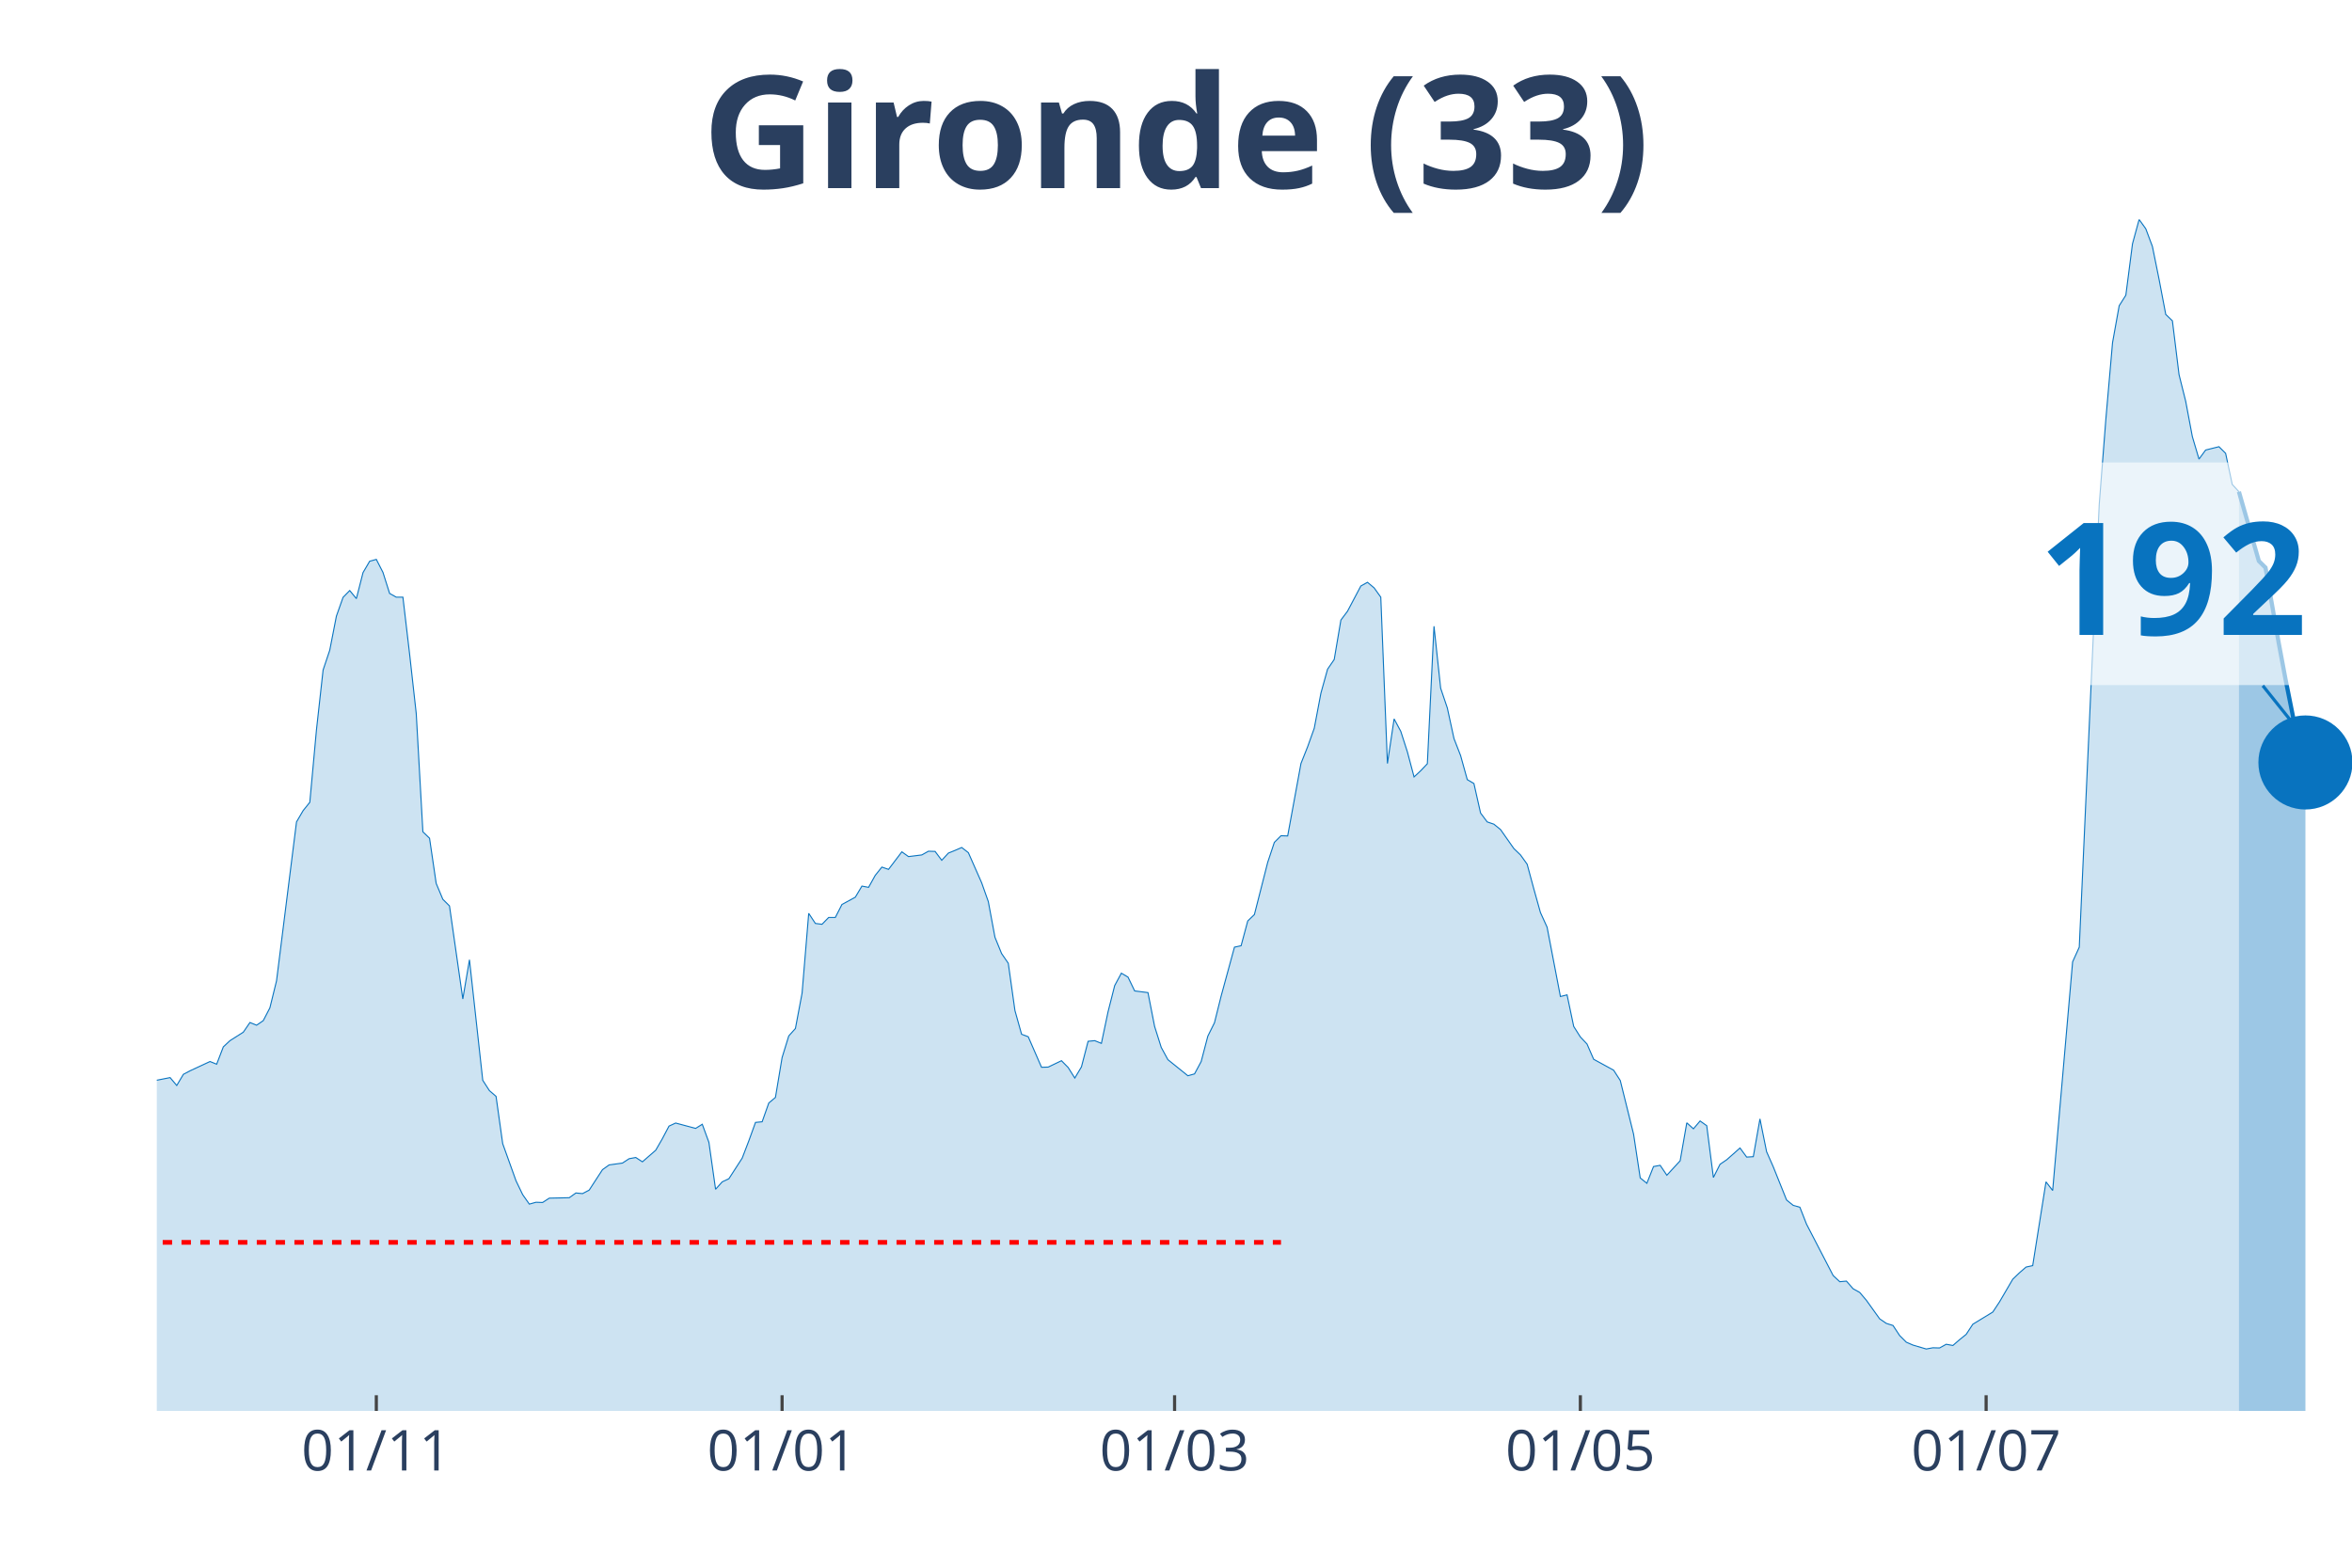
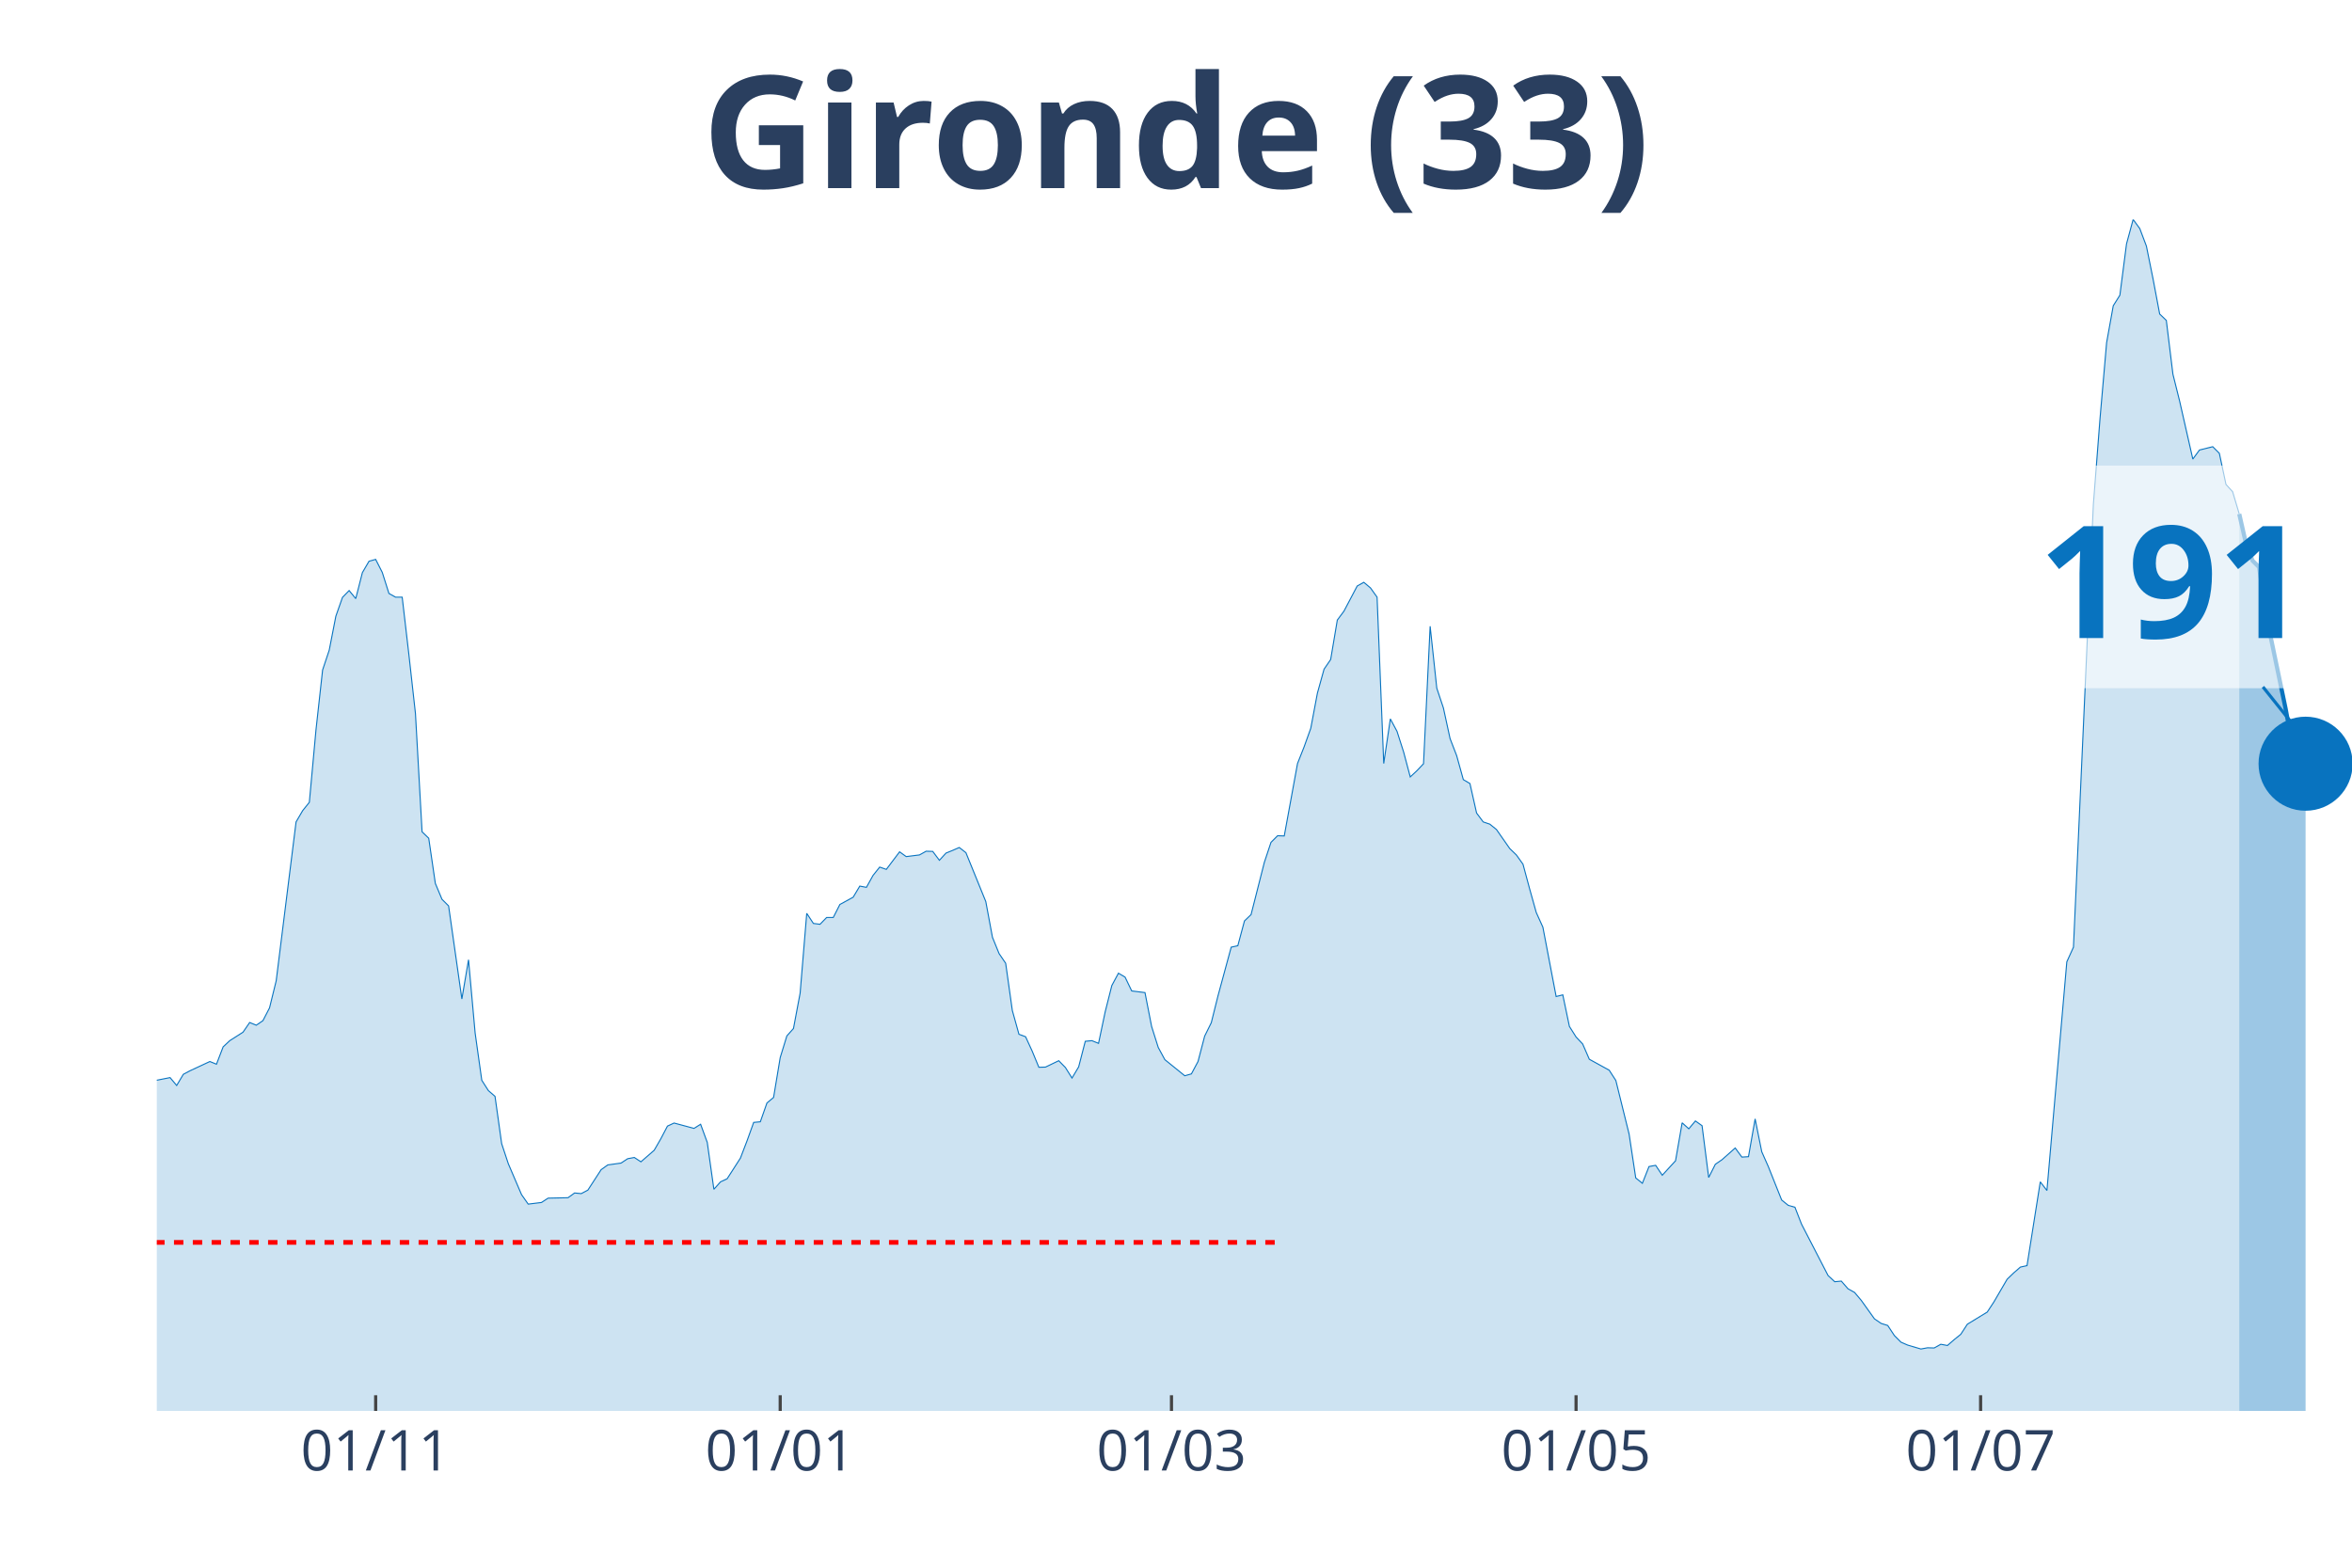
<svg xmlns="http://www.w3.org/2000/svg" class="main-svg" width="1125" height="750" style="" viewBox="0 0 750 500">
  <rect x="0" y="0" width="750" height="500" style="fill: rgb(0, 0, 0); fill-opacity: 0;" />
-   <defs id="defs-201522">
+   <defs id="defs-a0b388">
    <g class="clips">
-       <clipPath id="clip201522xyplot" class="plotclip">
+       <clipPath id="clipa0b388xyplot" class="plotclip">
        <rect width="700" height="380" />
      </clipPath>
-       <clipPath class="axesclip" id="clip201522x">
+       <clipPath class="axesclip" id="clipa0b388x">
        <rect x="50" y="0" width="700" height="500" />
      </clipPath>
-       <clipPath class="axesclip" id="clip201522y">
+       <clipPath class="axesclip" id="clipa0b388y">
        <rect x="0" y="70" width="750" height="380" />
      </clipPath>
-       <clipPath class="axesclip" id="clip201522xy">
+       <clipPath class="axesclip" id="clipa0b388xy">
        <rect x="50" y="70" width="700" height="380" />
      </clipPath>
    </g>
    <g class="gradients" />
  </defs>
  <g class="bglayer">
    <rect class="bg" x="50" y="70" width="700" height="380" style="fill: rgb(0, 0, 0); fill-opacity: 0; stroke-width: 0;" />
  </g>
  <g class="layer-below">
    <g class="imagelayer" />
    <g class="shapelayer" />
  </g>
  <g class="cartesianlayer">
    <g class="subplot xy">
      <g class="layer-subplot">
        <g class="shapelayer" />
        <g class="imagelayer" />
      </g>
      <g class="gridlayer">
        <g class="x">
-           <path class="xgrid crisp" transform="translate(120,0)" d="M0,70v380" style="stroke: rgb(255, 255, 255); stroke-opacity: 1; stroke-width: 1px;" />
-           <path class="xgrid crisp" transform="translate(249.39,0)" d="M0,70v380" style="stroke: rgb(255, 255, 255); stroke-opacity: 1; stroke-width: 1px;" />
-           <path class="xgrid crisp" transform="translate(374.55,0)" d="M0,70v380" style="stroke: rgb(255, 255, 255); stroke-opacity: 1; stroke-width: 1px;" />
-           <path class="xgrid crisp" transform="translate(503.94,0)" d="M0,70v380" style="stroke: rgb(255, 255, 255); stroke-opacity: 1; stroke-width: 1px;" />
-           <path class="xgrid crisp" transform="translate(633.33,0)" d="M0,70v380" style="stroke: rgb(255, 255, 255); stroke-opacity: 1; stroke-width: 1px;" />
+           <path class="xgrid crisp" transform="translate(119.79,0)" d="M0,70v380" style="stroke: rgb(255, 255, 255); stroke-opacity: 1; stroke-width: 1px;" />
+           <path class="xgrid crisp" transform="translate(248.79,0)" d="M0,70v380" style="stroke: rgb(255, 255, 255); stroke-opacity: 1; stroke-width: 1px;" />
+           <path class="xgrid crisp" transform="translate(373.56,0)" d="M0,70v380" style="stroke: rgb(255, 255, 255); stroke-opacity: 1; stroke-width: 1px;" />
+           <path class="xgrid crisp" transform="translate(502.57,0)" d="M0,70v380" style="stroke: rgb(255, 255, 255); stroke-opacity: 1; stroke-width: 1px;" />
+           <path class="xgrid crisp" transform="translate(631.57,0)" d="M0,70v380" style="stroke: rgb(255, 255, 255); stroke-opacity: 1; stroke-width: 1px;" />
        </g>
        <g class="y" />
      </g>
      <g class="zerolinelayer" />
      <path class="xlines-below" />
      <path class="ylines-below" />
      <g class="overlines-below" />
      <g class="xaxislayer-below" />
      <g class="yaxislayer-below" />
      <g class="overaxes-below" />
-       <g class="plot" transform="translate(50, 70)" clip-path="url('#clip201522xyplot')">
+       <g class="plot" transform="translate(50, 70)" clip-path="url('#clipa0b388xyplot')">
        <g class="scatterlayer mlayer">
-           <g class="trace scatter trace4f0960" style="stroke-miterlimit: 2;">
+           <g class="trace scatter tracedf7445" style="stroke-miterlimit: 2;">
            <g class="fills">
              <g>
-                 <path class="js-fill" d="M663.94,380L-288.48,380L-288.48,378.29L-252.42,379.21L-250.3,379.41L-180.3,377.43L-178.18,376.77L-161.21,374.47L-159.09,374.08L-150.61,372.04L-148.48,371.57L-135.76,373.62L-133.64,375.19L-123.03,374.47L-120.91,373.02L-116.67,372.1L-114.55,371.77L-97.58,353.28L-95.45,343.34L-78.48,279.62L-76.36,260.33L-74.24,247.96L-72.12,245.13L-70,244.47L-67.88,229.13L-63.64,199.71L-61.52,198.79L-59.39,191.55L-57.27,193.32L-55.15,192.99L-53.03,190.1L-48.79,209.39L-46.67,212.22L-44.55,219.72L-42.42,221.3L-40.3,223.47L-38.18,228.61L-36.06,223.27L-33.94,224.46L-31.82,227.29L-29.7,227.09L-27.58,225.91L-25.45,227.62L-23.33,233.41L-21.21,245.59L-19.09,251.97L-16.97,261.32L-14.85,267.18L-12.73,269.35L-8.48,271.26L-6.36,274.88L-4.24,276.99L-2.12,274.95L4.24,273.69L6.36,276.2L8.48,272.64L10.61,271.52L16.97,268.56L19.09,269.42L21.21,263.89L23.33,261.91L27.58,259.21L29.7,256.12L31.82,256.98L33.94,255.53L36.06,251.45L38.18,242.82L44.55,192.14L46.67,188.52L48.79,185.89L50.91,162.78L53.03,143.69L55.15,137.37L57.27,126.51L59.39,120.52L61.52,118.35L63.64,120.92L65.76,112.62L67.88,109L70,108.41L72.12,112.56L74.24,119.27L76.36,120.46L78.48,120.46L80.61,138.56L82.73,157.58L84.85,195.3L86.97,197.34L89.09,211.75L91.21,216.82L93.33,218.93L97.58,248.62L99.7,236.11L103.94,274.55L106.06,277.84L108.18,279.68L110.3,294.76L114.55,306.61L116.67,311.02L118.79,314.04L120.91,313.45L123.03,313.52L125.15,312.14L131.52,312L133.64,310.49L135.76,310.69L137.88,309.57L142.12,303.05L144.24,301.54L148.48,300.95L150.61,299.56L152.73,299.17L154.85,300.55L159.09,296.86L161.21,293.18L163.33,289.16L165.45,288.18L171.82,289.89L173.94,288.57L176.06,294.36L178.18,309.31L180.3,306.94L182.42,305.95L186.67,299.37L188.79,293.84L190.91,287.98L193.03,287.78L195.15,281.79L197.27,280.01L199.39,267.31L201.52,260.4L203.64,258.03L205.76,246.77L207.88,221.3L210,224.52L212.12,224.79L214.24,222.62L216.36,222.62L218.48,218.47L222.73,216.16L224.85,212.61L226.97,213.01L229.09,209.19L231.21,206.55L233.33,207.28L237.58,201.68L239.7,203.2L243.94,202.67L246.06,201.49L248.18,201.55L250.3,204.38L252.42,202.08L254.55,201.22L256.67,200.3L258.79,201.95L263.03,211.56L265.15,217.55L267.27,228.93L269.39,234.13L271.52,237.23L273.64,252.3L275.76,259.87L277.88,260.66L282.12,270.4L284.24,270.34L288.48,268.3L290.61,270.47L292.73,273.83L294.85,270.27L296.97,262.11L299.09,261.91L301.21,262.77L303.33,252.7L305.45,244.34L307.58,240.39L309.7,241.64L311.82,246.05L316.06,246.58L318.18,257.37L320.3,264.08L322.42,267.97L328.79,273.1L330.91,272.51L333.03,268.56L335.15,260.46L337.27,256.19L339.39,247.69L343.64,232.09L345.76,231.63L347.88,223.73L350,221.69L354.24,205.04L356.36,198.66L358.48,196.55L360.61,196.62L364.85,173.51L366.97,168.18L369.09,162.26L371.21,151.07L373.33,143.43L375.45,140.34L377.58,127.76L379.7,124.93L383.94,116.9L386.06,115.72L388.18,117.5L390.3,120.46L392.42,173.51L394.55,159.29L396.67,163.24L398.79,169.83L400.91,177.79L403.03,175.82L405.15,173.58L407.27,129.74L409.39,149.49L411.52,155.8L413.64,165.55L415.76,171.01L417.88,178.65L420,179.9L422.12,189.31L424.24,192.14L426.36,192.86L428.48,194.57L432.73,200.63L434.85,202.67L436.97,205.63L439.09,213.47L441.21,221.04L443.33,225.71L447.58,247.83L449.7,247.3L451.82,257.37L453.94,260.73L456.06,262.97L458.18,267.84L464.55,271.33L466.67,274.62L470.91,291.73L473.03,305.69L475.15,307.4L477.27,302.06L479.39,301.67L481.52,304.83L485.76,300.22L487.88,288.11L490,290.02L492.12,287.52L494.24,289.03L496.36,305.55L498.48,301.34L500.61,299.89L504.85,296.14L506.97,299.04L509.09,298.91L511.21,286.86L513.33,297.33L515.45,302.13L519.7,312.73L521.82,314.44L523.94,315.03L526.06,320.43L534.55,336.82L536.67,338.79L538.79,338.6L540.91,341.03L543.03,342.22L545.15,344.72L549.39,350.64L551.52,352.09L553.64,352.75L555.76,355.97L557.88,358.08L560,359L564.24,360.25L566.36,359.86L568.48,359.92L570.61,358.74L572.73,359.13L574.85,357.29L576.97,355.58L579.09,352.35L585.45,348.47L587.58,345.25L591.82,338L593.94,335.96L596.06,334.12L598.18,333.66L602.42,306.94L604.55,309.7L610.91,236.77L613.03,232.09L619.39,90.97L621.52,63.59L623.64,39.3L625.76,27.51L627.88,24.16L630,7.77L632.12,0L634.24,2.96L636.36,8.62L638.48,19.09L640.61,30.28L642.73,32.32L644.85,49.5L646.97,57.99L649.09,69.25L651.21,76.42L653.33,73.53L655.45,73L657.58,72.47L659.7,74.58L661.82,84.52L663.94,86.82" style="fill: rgb(8, 115, 191); fill-opacity: 0.2; stroke-width: 0;" />
+                 <path class="js-fill" d="M664.05,380L-287.61,380L-287.61,378.29L-251.66,379.21L-249.55,379.41L-179.76,377.43L-177.64,376.77L-160.73,374.47L-158.61,374.08L-150.15,372.04L-148.04,371.57L-135.35,373.62L-133.23,375.19L-122.66,374.47L-120.54,373.02L-116.31,372.1L-114.2,371.77L-97.28,353.28L-95.17,343.34L-78.25,279.62L-76.13,260.33L-74.02,247.96L-71.9,245.13L-69.79,244.47L-67.67,229.13L-63.44,199.71L-61.33,198.79L-59.21,191.55L-57.1,193.32L-54.98,192.99L-52.87,190.1L-48.64,209.39L-46.53,212.22L-44.41,219.72L-42.3,221.3L-40.18,223.47L-38.07,228.61L-35.95,223.27L-33.84,224.46L-31.72,227.29L-29.61,227.09L-27.49,225.91L-25.38,227.62L-23.26,233.41L-21.15,245.59L-19.03,251.97L-16.92,261.32L-14.8,267.18L-12.69,269.35L-8.46,271.26L-6.34,274.88L-4.23,276.99L-2.11,274.95L4.23,273.69L6.34,276.2L8.46,272.64L10.57,271.52L16.92,268.56L19.03,269.42L21.15,263.89L23.26,261.91L27.49,259.21L29.61,256.12L31.72,256.98L33.84,255.53L35.95,251.45L38.07,242.82L44.41,192.14L46.53,188.52L48.64,185.89L50.76,162.78L52.87,143.69L54.98,137.37L57.1,126.51L59.21,120.52L61.33,118.35L63.44,120.92L65.56,112.62L67.67,109L69.79,108.41L71.9,112.56L74.02,119.27L76.13,120.46L78.25,120.46L80.36,138.56L82.48,157.58L84.59,195.3L86.71,197.34L88.82,211.75L90.94,216.82L93.05,218.93L97.28,248.62L99.4,236.11L101.51,259.48L103.63,274.55L105.74,277.84L107.85,279.68L109.97,294.76L112.08,301.14L116.31,311.02L118.43,314.04L122.66,313.52L124.77,312.14L131.12,312L133.23,310.49L135.35,310.69L137.46,309.57L141.69,303.05L143.81,301.54L148.04,300.95L150.15,299.56L152.27,299.17L154.38,300.55L158.61,296.86L160.73,293.18L162.84,289.16L164.95,288.18L171.3,289.89L173.41,288.57L175.53,294.36L177.64,309.31L179.76,306.94L181.87,305.95L186.1,299.37L188.22,293.84L190.33,287.98L192.45,287.78L194.56,281.79L196.68,280.01L198.79,267.31L200.91,260.4L203.02,258.03L205.14,246.77L207.25,221.3L209.37,224.52L211.48,224.79L213.6,222.62L215.71,222.62L217.82,218.47L222.05,216.16L224.17,212.61L226.28,213.01L228.4,209.19L230.51,206.55L232.63,207.28L236.86,201.68L238.97,203.2L243.2,202.67L245.32,201.49L247.43,201.55L249.55,204.38L251.66,202.08L253.78,201.22L255.89,200.3L258.01,201.95L264.35,217.55L266.47,228.93L268.58,234.13L270.69,237.23L272.81,252.3L274.92,259.87L277.04,260.66L279.15,265.27L281.27,270.4L283.38,270.34L287.61,268.3L289.73,270.47L291.84,273.83L293.96,270.27L296.07,262.11L298.19,261.91L300.3,262.77L302.42,252.7L304.53,244.34L306.65,240.39L308.76,241.64L310.88,246.05L315.11,246.58L317.22,257.37L319.34,264.08L321.45,267.97L327.79,273.1L329.91,272.51L332.02,268.56L334.14,260.46L336.25,256.19L338.37,247.69L342.6,232.09L344.71,231.63L346.83,223.73L348.94,221.69L353.17,205.04L355.29,198.66L357.4,196.55L359.52,196.62L363.75,173.51L365.86,168.18L367.98,162.26L370.09,151.07L372.21,143.43L374.32,140.34L376.44,127.76L378.55,124.93L382.78,116.9L384.89,115.72L387.01,117.5L389.12,120.46L391.24,173.51L393.35,159.29L395.47,163.24L397.58,169.83L399.7,177.79L401.81,175.82L403.93,173.58L406.04,129.74L408.16,149.49L410.27,155.8L412.39,165.55L414.5,171.01L416.62,178.65L418.73,179.9L420.85,189.31L422.96,192.14L425.08,192.86L427.19,194.57L431.42,200.63L433.53,202.67L435.65,205.63L437.76,213.47L439.88,221.04L441.99,225.71L446.22,247.83L448.34,247.3L450.45,257.37L452.57,260.73L454.68,262.97L456.8,267.84L463.14,271.33L465.26,274.62L469.49,291.73L471.6,305.69L473.72,307.4L475.83,302.06L477.95,301.67L480.06,304.83L484.29,300.22L486.4,288.11L488.52,290.02L490.63,287.52L492.75,289.03L494.86,305.55L496.98,301.34L499.09,299.89L503.32,296.14L505.44,299.04L507.55,298.91L509.67,286.86L511.78,297.33L513.9,302.13L518.13,312.73L520.24,314.44L522.36,315.03L524.47,320.43L532.93,336.82L535.05,338.79L537.16,338.6L539.27,341.03L541.39,342.22L543.5,344.72L547.73,350.64L549.85,352.09L551.96,352.75L554.08,355.97L556.19,358.08L558.31,359L562.54,360.25L564.65,359.86L566.77,359.92L568.88,358.74L571,359.13L573.11,357.29L575.23,355.58L577.34,352.35L583.69,348.47L585.8,345.25L590.03,338L592.15,335.96L594.26,334.12L596.37,333.66L600.6,306.94L602.72,309.7L609.06,236.77L611.18,232.09L617.52,90.97L619.64,63.59L621.75,39.3L623.87,27.51L625.98,24.16L628.1,7.77L630.21,0L632.33,2.9L634.44,8.49L636.56,18.96L638.67,30.15L640.79,32.19L642.9,49.37L645.02,57.86L649.24,76.42L651.36,73.53L655.59,72.47L657.7,74.58L659.82,84.52L661.93,86.82L664.05,93.93" style="fill: rgb(8, 115, 191); fill-opacity: 0.2; stroke-width: 0;" />
              </g>
            </g>
            <g class="errorbars" />
            <g class="lines">
-               <path class="js-line" d="M-288.48,378.29L-252.42,379.21L-250.3,379.41L-180.3,377.43L-178.18,376.77L-161.21,374.47L-159.09,374.08L-150.61,372.04L-148.48,371.57L-135.76,373.62L-133.64,375.19L-123.03,374.47L-120.91,373.02L-116.67,372.1L-114.55,371.77L-97.58,353.28L-95.45,343.34L-78.48,279.62L-76.36,260.33L-74.24,247.96L-72.12,245.13L-70,244.47L-67.88,229.13L-63.64,199.71L-61.52,198.79L-59.39,191.55L-57.27,193.32L-55.15,192.99L-53.03,190.1L-48.79,209.39L-46.67,212.22L-44.55,219.72L-42.42,221.3L-40.3,223.47L-38.18,228.61L-36.06,223.27L-33.94,224.46L-31.82,227.29L-29.7,227.09L-27.58,225.91L-25.45,227.62L-23.33,233.41L-21.21,245.59L-19.09,251.97L-16.97,261.32L-14.85,267.18L-12.73,269.35L-8.48,271.26L-6.36,274.88L-4.24,276.99L-2.12,274.95L4.24,273.69L6.36,276.2L8.48,272.64L10.61,271.52L16.97,268.56L19.09,269.42L21.21,263.89L23.33,261.91L27.58,259.21L29.7,256.12L31.82,256.98L33.94,255.53L36.06,251.45L38.18,242.82L44.55,192.14L46.67,188.52L48.79,185.89L50.91,162.78L53.03,143.69L55.15,137.37L57.27,126.51L59.39,120.52L61.52,118.35L63.64,120.92L65.76,112.62L67.88,109L70,108.41L72.12,112.56L74.24,119.27L76.36,120.46L78.48,120.46L80.61,138.56L82.73,157.58L84.85,195.3L86.97,197.34L89.09,211.75L91.21,216.82L93.33,218.93L97.58,248.62L99.7,236.11L103.94,274.55L106.06,277.84L108.18,279.68L110.3,294.76L114.55,306.61L116.67,311.02L118.79,314.04L120.91,313.45L123.03,313.52L125.15,312.14L131.52,312L133.64,310.49L135.76,310.69L137.88,309.57L142.12,303.05L144.24,301.54L148.48,300.95L150.61,299.56L152.73,299.17L154.85,300.55L159.09,296.86L161.21,293.18L163.33,289.16L165.45,288.18L171.82,289.89L173.94,288.57L176.06,294.36L178.18,309.31L180.3,306.94L182.42,305.95L186.67,299.37L188.79,293.84L190.91,287.98L193.03,287.78L195.15,281.79L197.27,280.01L199.39,267.31L201.52,260.4L203.64,258.03L205.76,246.77L207.88,221.3L210,224.52L212.12,224.79L214.24,222.62L216.36,222.62L218.48,218.47L222.73,216.16L224.85,212.61L226.97,213.01L229.09,209.19L231.21,206.55L233.33,207.28L237.58,201.68L239.7,203.2L243.94,202.67L246.06,201.49L248.18,201.55L250.3,204.38L252.42,202.08L254.55,201.22L256.67,200.3L258.79,201.95L263.03,211.56L265.15,217.55L267.27,228.93L269.39,234.13L271.52,237.23L273.64,252.3L275.76,259.87L277.88,260.66L282.12,270.4L284.24,270.34L288.48,268.3L290.61,270.47L292.73,273.83L294.85,270.27L296.97,262.11L299.09,261.91L301.21,262.77L303.33,252.7L305.45,244.34L307.58,240.39L309.7,241.64L311.82,246.05L316.06,246.58L318.18,257.37L320.3,264.08L322.42,267.97L328.79,273.1L330.91,272.51L333.03,268.56L335.15,260.46L337.27,256.19L339.39,247.69L343.64,232.09L345.76,231.63L347.88,223.73L350,221.69L354.24,205.04L356.36,198.66L358.48,196.55L360.61,196.62L364.85,173.51L366.97,168.18L369.09,162.26L371.21,151.07L373.33,143.43L375.45,140.34L377.58,127.76L379.7,124.93L383.94,116.9L386.06,115.72L388.18,117.5L390.3,120.46L392.42,173.51L394.55,159.29L396.67,163.24L398.79,169.83L400.91,177.79L403.03,175.82L405.15,173.58L407.27,129.74L409.39,149.49L411.52,155.8L413.64,165.55L415.76,171.01L417.88,178.65L420,179.9L422.12,189.31L424.24,192.14L426.36,192.86L428.48,194.57L432.73,200.63L434.85,202.67L436.97,205.63L439.09,213.47L441.21,221.04L443.33,225.71L447.58,247.83L449.7,247.3L451.82,257.37L453.94,260.73L456.06,262.97L458.18,267.84L464.55,271.33L466.67,274.62L470.91,291.73L473.03,305.69L475.15,307.4L477.27,302.06L479.39,301.67L481.52,304.83L485.76,300.22L487.88,288.11L490,290.02L492.12,287.52L494.24,289.03L496.36,305.55L498.48,301.34L500.61,299.89L504.85,296.14L506.97,299.04L509.09,298.91L511.21,286.86L513.33,297.33L515.45,302.13L519.7,312.73L521.82,314.44L523.94,315.03L526.06,320.43L534.55,336.82L536.67,338.79L538.79,338.6L540.91,341.03L543.03,342.22L545.15,344.72L549.39,350.64L551.52,352.09L553.64,352.75L555.76,355.97L557.88,358.08L560,359L564.24,360.25L566.36,359.86L568.48,359.92L570.61,358.74L572.73,359.13L574.85,357.29L576.97,355.58L579.09,352.35L585.45,348.47L587.58,345.25L591.82,338L593.94,335.96L596.06,334.12L598.18,333.66L602.42,306.94L604.55,309.7L610.91,236.77L613.03,232.09L619.39,90.97L621.52,63.59L623.64,39.3L625.76,27.51L627.88,24.16L630,7.77L632.12,0L634.24,2.96L636.36,8.62L638.48,19.09L640.61,30.28L642.73,32.32L644.85,49.5L646.97,57.99L649.09,69.25L651.21,76.42L653.33,73.53L655.45,73L657.58,72.47L659.7,74.58L661.82,84.52L663.94,86.82" style="vector-effect: non-scaling-stroke; fill: none; stroke: rgb(8, 115, 191); stroke-opacity: 1; stroke-width: 0.5px; opacity: 1;" />
+               <path class="js-line" d="M-287.61,378.29L-251.66,379.21L-249.55,379.41L-179.76,377.43L-177.64,376.77L-160.73,374.47L-158.61,374.08L-150.15,372.04L-148.04,371.57L-135.35,373.62L-133.23,375.19L-122.66,374.47L-120.54,373.02L-116.31,372.1L-114.2,371.77L-97.28,353.28L-95.17,343.34L-78.25,279.62L-76.13,260.33L-74.02,247.96L-71.9,245.13L-69.79,244.47L-67.67,229.13L-63.44,199.71L-61.33,198.79L-59.21,191.55L-57.1,193.32L-54.98,192.99L-52.87,190.1L-48.64,209.39L-46.53,212.22L-44.41,219.72L-42.3,221.3L-40.18,223.47L-38.07,228.61L-35.95,223.27L-33.84,224.46L-31.72,227.29L-29.61,227.09L-27.49,225.91L-25.38,227.62L-23.26,233.41L-21.15,245.59L-19.03,251.97L-16.92,261.32L-14.8,267.18L-12.69,269.35L-8.46,271.26L-6.34,274.88L-4.23,276.99L-2.11,274.95L4.23,273.69L6.34,276.2L8.46,272.64L10.57,271.52L16.92,268.56L19.03,269.42L21.15,263.89L23.26,261.91L27.49,259.21L29.61,256.12L31.72,256.98L33.84,255.53L35.95,251.45L38.07,242.82L44.41,192.14L46.53,188.52L48.64,185.89L50.76,162.78L52.87,143.69L54.98,137.37L57.1,126.51L59.21,120.52L61.33,118.35L63.44,120.92L65.56,112.62L67.67,109L69.79,108.41L71.9,112.56L74.02,119.27L76.13,120.46L78.25,120.46L80.36,138.56L82.48,157.58L84.59,195.3L86.71,197.34L88.82,211.75L90.94,216.82L93.05,218.93L97.28,248.62L99.4,236.11L101.51,259.48L103.63,274.55L105.74,277.84L107.85,279.68L109.97,294.76L112.08,301.14L116.31,311.02L118.43,314.04L122.66,313.52L124.77,312.14L131.12,312L133.23,310.49L135.35,310.69L137.46,309.57L141.69,303.05L143.81,301.54L148.04,300.95L150.15,299.56L152.27,299.17L154.38,300.55L158.61,296.86L160.73,293.18L162.84,289.16L164.95,288.18L171.3,289.89L173.41,288.57L175.53,294.36L177.64,309.31L179.76,306.94L181.87,305.95L186.1,299.37L188.22,293.84L190.33,287.98L192.45,287.78L194.56,281.79L196.68,280.01L198.79,267.31L200.91,260.4L203.02,258.03L205.14,246.77L207.25,221.3L209.37,224.52L211.48,224.79L213.6,222.62L215.71,222.62L217.82,218.47L222.05,216.16L224.17,212.61L226.28,213.01L228.4,209.19L230.51,206.55L232.63,207.28L236.86,201.68L238.97,203.2L243.2,202.67L245.32,201.49L247.43,201.55L249.55,204.38L251.66,202.08L253.78,201.22L255.89,200.3L258.01,201.95L264.35,217.55L266.47,228.93L268.58,234.13L270.69,237.23L272.81,252.3L274.92,259.87L277.04,260.66L279.15,265.27L281.27,270.4L283.38,270.34L287.61,268.3L289.73,270.47L291.84,273.83L293.96,270.27L296.07,262.11L298.19,261.91L300.3,262.77L302.42,252.7L304.53,244.34L306.65,240.39L308.76,241.64L310.88,246.05L315.11,246.58L317.22,257.37L319.34,264.08L321.45,267.97L327.79,273.1L329.91,272.51L332.02,268.56L334.14,260.46L336.25,256.19L338.37,247.69L342.6,232.09L344.71,231.63L346.83,223.73L348.94,221.69L353.17,205.04L355.29,198.66L357.4,196.55L359.52,196.62L363.75,173.51L365.86,168.18L367.98,162.26L370.09,151.07L372.21,143.43L374.32,140.34L376.44,127.76L378.55,124.93L382.78,116.9L384.89,115.72L387.01,117.5L389.12,120.46L391.24,173.51L393.35,159.29L395.47,163.24L397.58,169.83L399.7,177.79L401.81,175.82L403.93,173.58L406.04,129.74L408.16,149.49L410.27,155.8L412.39,165.55L414.5,171.01L416.62,178.65L418.73,179.9L420.85,189.31L422.96,192.14L425.08,192.86L427.19,194.57L431.42,200.63L433.53,202.67L435.65,205.63L437.76,213.47L439.88,221.04L441.99,225.71L446.22,247.83L448.34,247.3L450.45,257.37L452.57,260.73L454.68,262.97L456.8,267.84L463.14,271.33L465.26,274.62L469.49,291.73L471.6,305.69L473.72,307.4L475.83,302.06L477.95,301.67L480.06,304.83L484.29,300.22L486.4,288.11L488.52,290.02L490.63,287.52L492.75,289.03L494.86,305.55L496.98,301.34L499.09,299.89L503.32,296.14L505.44,299.04L507.55,298.91L509.67,286.86L511.78,297.33L513.9,302.13L518.13,312.73L520.24,314.44L522.36,315.03L524.47,320.43L532.93,336.82L535.05,338.79L537.16,338.6L539.27,341.03L541.39,342.22L543.5,344.72L547.73,350.64L549.85,352.09L551.96,352.75L554.08,355.97L556.19,358.08L558.31,359L562.54,360.25L564.65,359.86L566.77,359.92L568.88,358.74L571,359.13L573.11,357.29L575.23,355.58L577.34,352.35L583.69,348.47L585.8,345.25L590.03,338L592.15,335.96L594.26,334.12L596.37,333.66L600.6,306.94L602.72,309.7L609.06,236.77L611.18,232.09L617.52,90.97L619.64,63.59L621.75,39.3L623.87,27.51L625.98,24.16L628.1,7.77L630.21,0L632.33,2.9L634.44,8.49L636.56,18.96L638.67,30.15L640.79,32.19L642.9,49.37L645.02,57.86L649.24,76.42L651.36,73.53L655.59,72.47L657.7,74.58L659.82,84.52L661.93,86.82L664.05,93.93" style="vector-effect: non-scaling-stroke; fill: none; stroke: rgb(8, 115, 191); stroke-opacity: 1; stroke-width: 0.5px; opacity: 1;" />
            </g>
            <g class="points" />
            <g class="text" />
          </g>
-           <g class="trace scatter trace0a52b8" style="stroke-miterlimit: 2;">
+           <g class="trace scatter traceb5f0c3" style="stroke-miterlimit: 2;">
            <g class="fills">
              <g>
-                 <path class="js-fill" d="M685.15,380L663.94,380L663.94,86.82L670.3,108.94L672.42,111.04L676.67,135.27L678.79,146.59L683.03,167.72L685.15,173.18" style="fill: rgb(8, 115, 191); fill-opacity: 0.4; stroke-width: 0;" />
+                 <path class="js-fill" d="M685.2,380L664.05,380L664.05,93.93L666.16,103.21L668.28,108.81L670.39,110.91L672.51,125.66L678.85,156.13L680.97,167.52L683.08,172.72L685.2,173.58" style="fill: rgb(8, 115, 191); fill-opacity: 0.4; stroke-width: 0;" />
              </g>
            </g>
            <g class="errorbars" />
            <g class="lines">
-               <path class="js-line" d="M663.94,86.82L670.3,108.94L672.42,111.04L676.67,135.27L678.79,146.59L683.03,167.72L685.15,173.18" style="vector-effect: non-scaling-stroke; fill: none; stroke: rgb(8, 115, 191); stroke-opacity: 1; stroke-width: 2px; opacity: 1;" />
+               <path class="js-line" d="M664.05,93.93L666.16,103.21L668.28,108.81L670.39,110.91L672.51,125.66L678.85,156.13L680.97,167.52L683.08,172.72L685.2,173.58" style="vector-effect: non-scaling-stroke; fill: none; stroke: rgb(8, 115, 191); stroke-opacity: 1; stroke-width: 2px; opacity: 1;" />
            </g>
            <g class="points" />
            <g class="text" />
          </g>
-           <g class="trace scatter trace43a43e" style="stroke-miterlimit: 2; opacity: 1;">
+           <g class="trace scatter tracecdfdac" style="stroke-miterlimit: 2; opacity: 1;">
            <g class="fills" />
            <g class="errorbars" />
            <g class="lines" />
            <g class="points">
-               <path class="point" transform="translate(685.15,173.18)" d="M15,0A15,15 0 1,1 0,-15A15,15 0 0,1 15,0Z" style="opacity: 1; stroke-width: 0px; fill: rgb(8, 115, 191); fill-opacity: 1;" />
+               <path class="point" transform="translate(685.2,173.58)" d="M15,0A15,15 0 1,1 0,-15A15,15 0 0,1 15,0Z" style="opacity: 1; stroke-width: 0px; fill: rgb(8, 115, 191); fill-opacity: 1;" />
            </g>
            <g class="text" />
          </g>
        </g>
      </g>
      <g class="overplot" />
      <path class="xlines-above crisp" style="fill: none; stroke-width: 1px; stroke: rgb(0, 0, 0); stroke-opacity: 0;" d="" />
      <path class="ylines-above crisp" style="fill: none;" d="M0,0" />
      <g class="overlines-above" />
      <g class="xaxislayer-above">
-         <path class="xtick ticks crisp" d="M0,450v-5" transform="translate(120,0)" style="stroke: rgb(68, 68, 68); stroke-opacity: 1; stroke-width: 1px;" />
-         <path class="xtick ticks crisp" d="M0,450v-5" transform="translate(249.39,0)" style="stroke: rgb(68, 68, 68); stroke-opacity: 1; stroke-width: 1px;" />
-         <path class="xtick ticks crisp" d="M0,450v-5" transform="translate(374.55,0)" style="stroke: rgb(68, 68, 68); stroke-opacity: 1; stroke-width: 1px;" />
-         <path class="xtick ticks crisp" d="M0,450v-5" transform="translate(503.94,0)" style="stroke: rgb(68, 68, 68); stroke-opacity: 1; stroke-width: 1px;" />
-         <path class="xtick ticks crisp" d="M0,450v-5" transform="translate(633.33,0)" style="stroke: rgb(68, 68, 68); stroke-opacity: 1; stroke-width: 1px;" />
+         <path class="xtick ticks crisp" d="M0,450v-5" transform="translate(119.79,0)" style="stroke: rgb(68, 68, 68); stroke-opacity: 1; stroke-width: 1px;" />
+         <path class="xtick ticks crisp" d="M0,450v-5" transform="translate(248.79,0)" style="stroke: rgb(68, 68, 68); stroke-opacity: 1; stroke-width: 1px;" />
+         <path class="xtick ticks crisp" d="M0,450v-5" transform="translate(373.56,0)" style="stroke: rgb(68, 68, 68); stroke-opacity: 1; stroke-width: 1px;" />
+         <path class="xtick ticks crisp" d="M0,450v-5" transform="translate(502.57,0)" style="stroke: rgb(68, 68, 68); stroke-opacity: 1; stroke-width: 1px;" />
+         <path class="xtick ticks crisp" d="M0,450v-5" transform="translate(631.57,0)" style="stroke: rgb(68, 68, 68); stroke-opacity: 1; stroke-width: 1px;" />
        <g class="xtick">
-           <text text-anchor="middle" x="0" y="469" transform="translate(120,0)" style="font-family: 'Open Sans', verdana, arial, sans-serif; font-size: 18px; fill: rgb(42, 63, 95); fill-opacity: 1; white-space: pre;">01/11</text>
+           <text text-anchor="middle" x="0" y="469" transform="translate(119.79,0)" style="font-family: 'Open Sans', verdana, arial, sans-serif; font-size: 18px; fill: rgb(42, 63, 95); fill-opacity: 1; white-space: pre;">01/11</text>
        </g>
        <g class="xtick">
-           <text text-anchor="middle" x="0" y="469" transform="translate(249.39,0)" style="font-family: 'Open Sans', verdana, arial, sans-serif; font-size: 18px; fill: rgb(42, 63, 95); fill-opacity: 1; white-space: pre;">01/01</text>
+           <text text-anchor="middle" x="0" y="469" transform="translate(248.79,0)" style="font-family: 'Open Sans', verdana, arial, sans-serif; font-size: 18px; fill: rgb(42, 63, 95); fill-opacity: 1; white-space: pre;">01/01</text>
        </g>
        <g class="xtick">
-           <text text-anchor="middle" x="0" y="469" transform="translate(374.55,0)" style="font-family: 'Open Sans', verdana, arial, sans-serif; font-size: 18px; fill: rgb(42, 63, 95); fill-opacity: 1; white-space: pre;">01/03</text>
+           <text text-anchor="middle" x="0" y="469" transform="translate(373.56,0)" style="font-family: 'Open Sans', verdana, arial, sans-serif; font-size: 18px; fill: rgb(42, 63, 95); fill-opacity: 1; white-space: pre;">01/03</text>
        </g>
        <g class="xtick">
-           <text text-anchor="middle" x="0" y="469" transform="translate(503.94,0)" style="font-family: 'Open Sans', verdana, arial, sans-serif; font-size: 18px; fill: rgb(42, 63, 95); fill-opacity: 1; white-space: pre;">01/05</text>
+           <text text-anchor="middle" x="0" y="469" transform="translate(502.57,0)" style="font-family: 'Open Sans', verdana, arial, sans-serif; font-size: 18px; fill: rgb(42, 63, 95); fill-opacity: 1; white-space: pre;">01/05</text>
        </g>
        <g class="xtick">
-           <text text-anchor="middle" x="0" y="469" transform="translate(633.33,0)" style="font-family: 'Open Sans', verdana, arial, sans-serif; font-size: 18px; fill: rgb(42, 63, 95); fill-opacity: 1; white-space: pre;">01/07</text>
+           <text text-anchor="middle" x="0" y="469" transform="translate(631.57,0)" style="font-family: 'Open Sans', verdana, arial, sans-serif; font-size: 18px; fill: rgb(42, 63, 95); fill-opacity: 1; white-space: pre;">01/07</text>
        </g>
      </g>
      <g class="yaxislayer-above" />
      <g class="overaxes-above" />
    </g>
  </g>
  <g class="polarlayer" />
  <g class="ternarylayer" />
  <g class="geolayer" />
  <g class="funnelarealayer" />
  <g class="pielayer" />
  <g class="treemaplayer" />
  <g class="sunburstlayer" />
  <g class="glimages" />
-   <defs id="topdefs-201522">
+   <defs id="topdefs-a0b388">
    <g class="clips" />
  </defs>
  <g class="layer-above">
    <g class="imagelayer" />
    <g class="shapelayer">
-       <path data-index="0" fill-rule="evenodd" d="M-1142.12,396.24L408.48,396.24" clip-path="url('#clip201522xy')" style="opacity: 1; stroke: rgb(255, 0, 0); stroke-opacity: 1; fill: rgb(0, 0, 0); fill-opacity: 0; stroke-dasharray: 3px, 3px; stroke-width: 1.5px;" />
+       <path data-index="0" fill-rule="evenodd" d="M-1138.52,396.24L407.4,396.24" clip-path="url('#clipa0b388xy')" style="opacity: 1; stroke: rgb(255, 0, 0); stroke-opacity: 1; fill: rgb(0, 0, 0); fill-opacity: 0; stroke-dasharray: 3px, 3px; stroke-width: 1.5px;" />
    </g>
  </g>
  <g class="infolayer">
    <g class="g-gtitle">
      <text class="gtitle" x="375" y="25" text-anchor="middle" dy="0.7em" style="font-family: 'Open Sans', verdana, arial, sans-serif; font-size: 50px; fill: rgb(42, 63, 95); opacity: 1; font-weight: normal; white-space: pre;">
        <tspan style="font-weight:bold">Gironde (33)</tspan>
      </text>
    </g>
    <g class="g-xtitle" />
    <g class="annotation" data-index="0" style="opacity: 1;">
-       <g class="annotation-text-g" transform="rotate(0,693.15,183.18)">
-         <g class="cursor-pointer" transform="translate(635, 147)">
+       <g class="annotation-text-g" transform="rotate(0,693.2,183.58)">
+         <g class="cursor-pointer" transform="translate(635, 148)">
          <rect class="bg" x="0.5" y="0.5" width="115" height="71" style="stroke-width: 1px; stroke: rgb(0, 0, 0); stroke-opacity: 0; fill: rgb(255, 255, 255); fill-opacity: 0.6;" />
          <text class="annotation-text" text-anchor="middle" x="57.812" y="55.5" style="font-family: 'Open Sans', verdana, arial, sans-serif; font-size: 50px; fill: rgb(8, 115, 191); fill-opacity: 1; white-space: pre;">
-             <tspan style="font-weight:bold">192 </tspan>
+             <tspan style="font-weight:bold">191 </tspan>
          </text>
        </g>
      </g>
      <g class="annotation-arrow-g" style="opacity: 1;">
-         <path d="M721.55,218.68L733.15,233.18" style="stroke-width: 1px; stroke: rgb(8, 115, 191); stroke-opacity: 1; stroke-dasharray: 0px, 0px, 18.569px, 18.569px;" />
+         <path d="M721.6,219.08L733.2,233.58" style="stroke-width: 1px; stroke: rgb(8, 115, 191); stroke-opacity: 1; stroke-dasharray: 0px, 0px, 18.569px, 18.569px;" />
      </g>
    </g>
  </g>
</svg>
